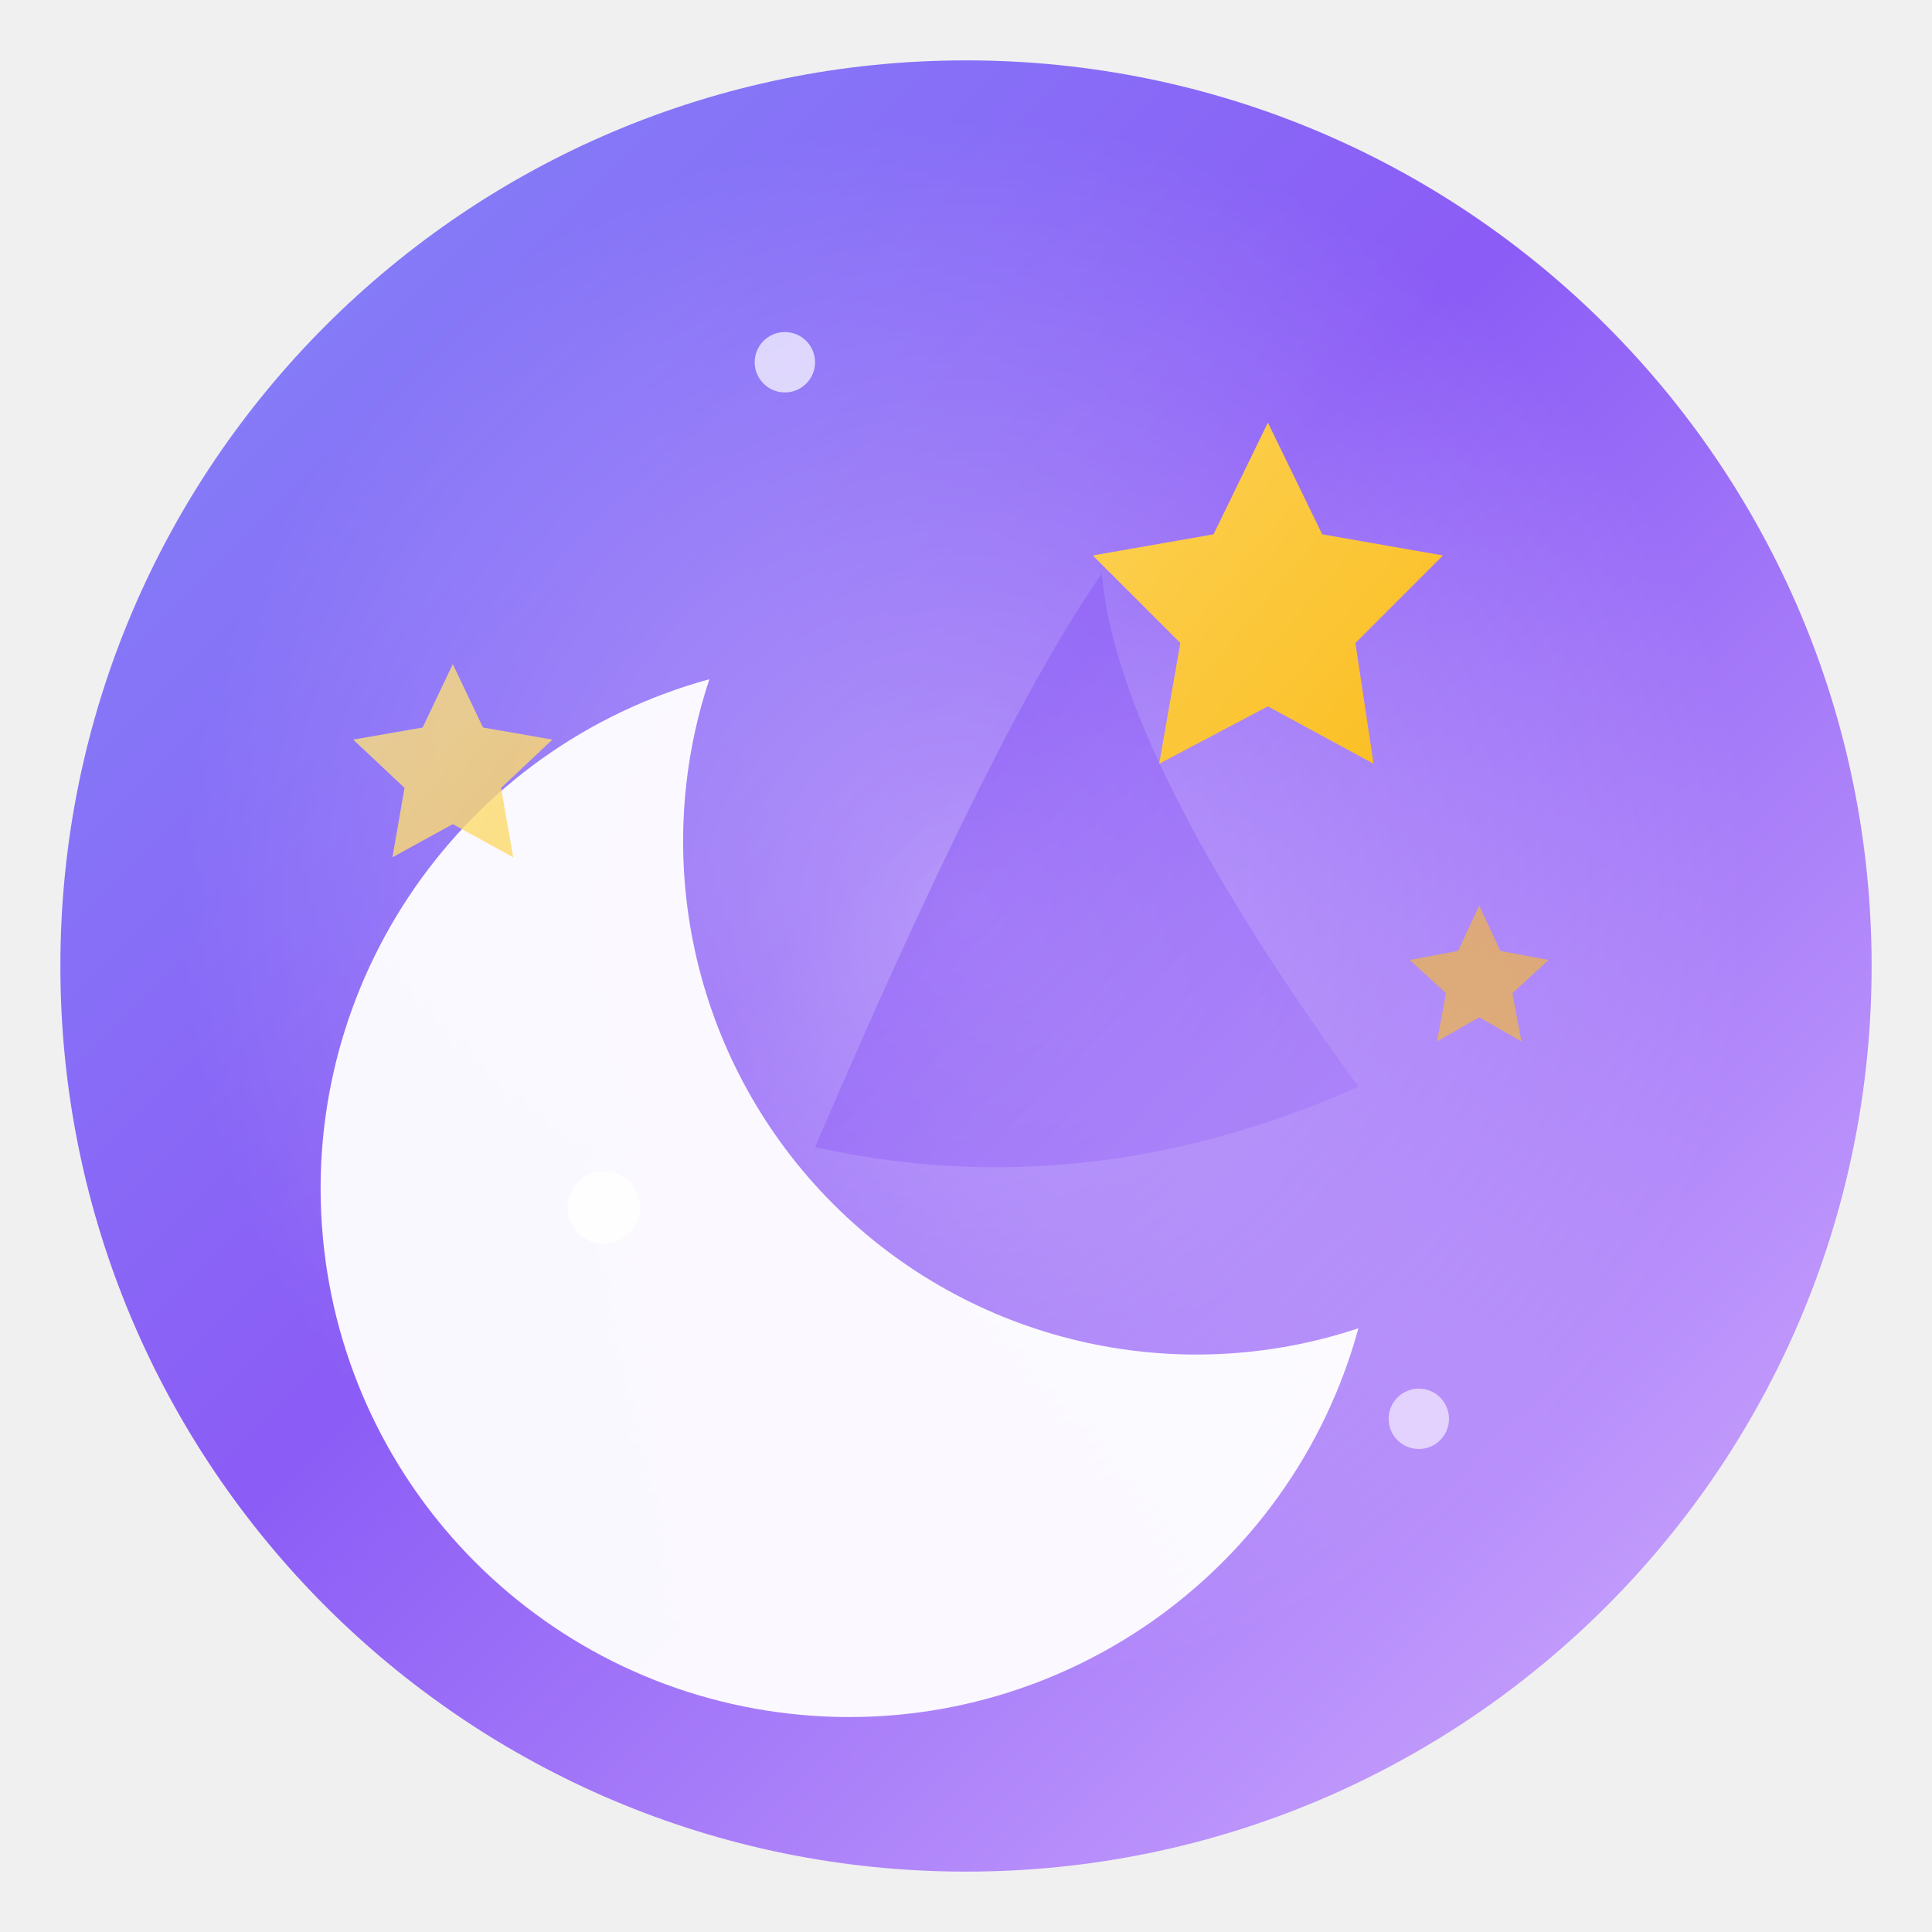
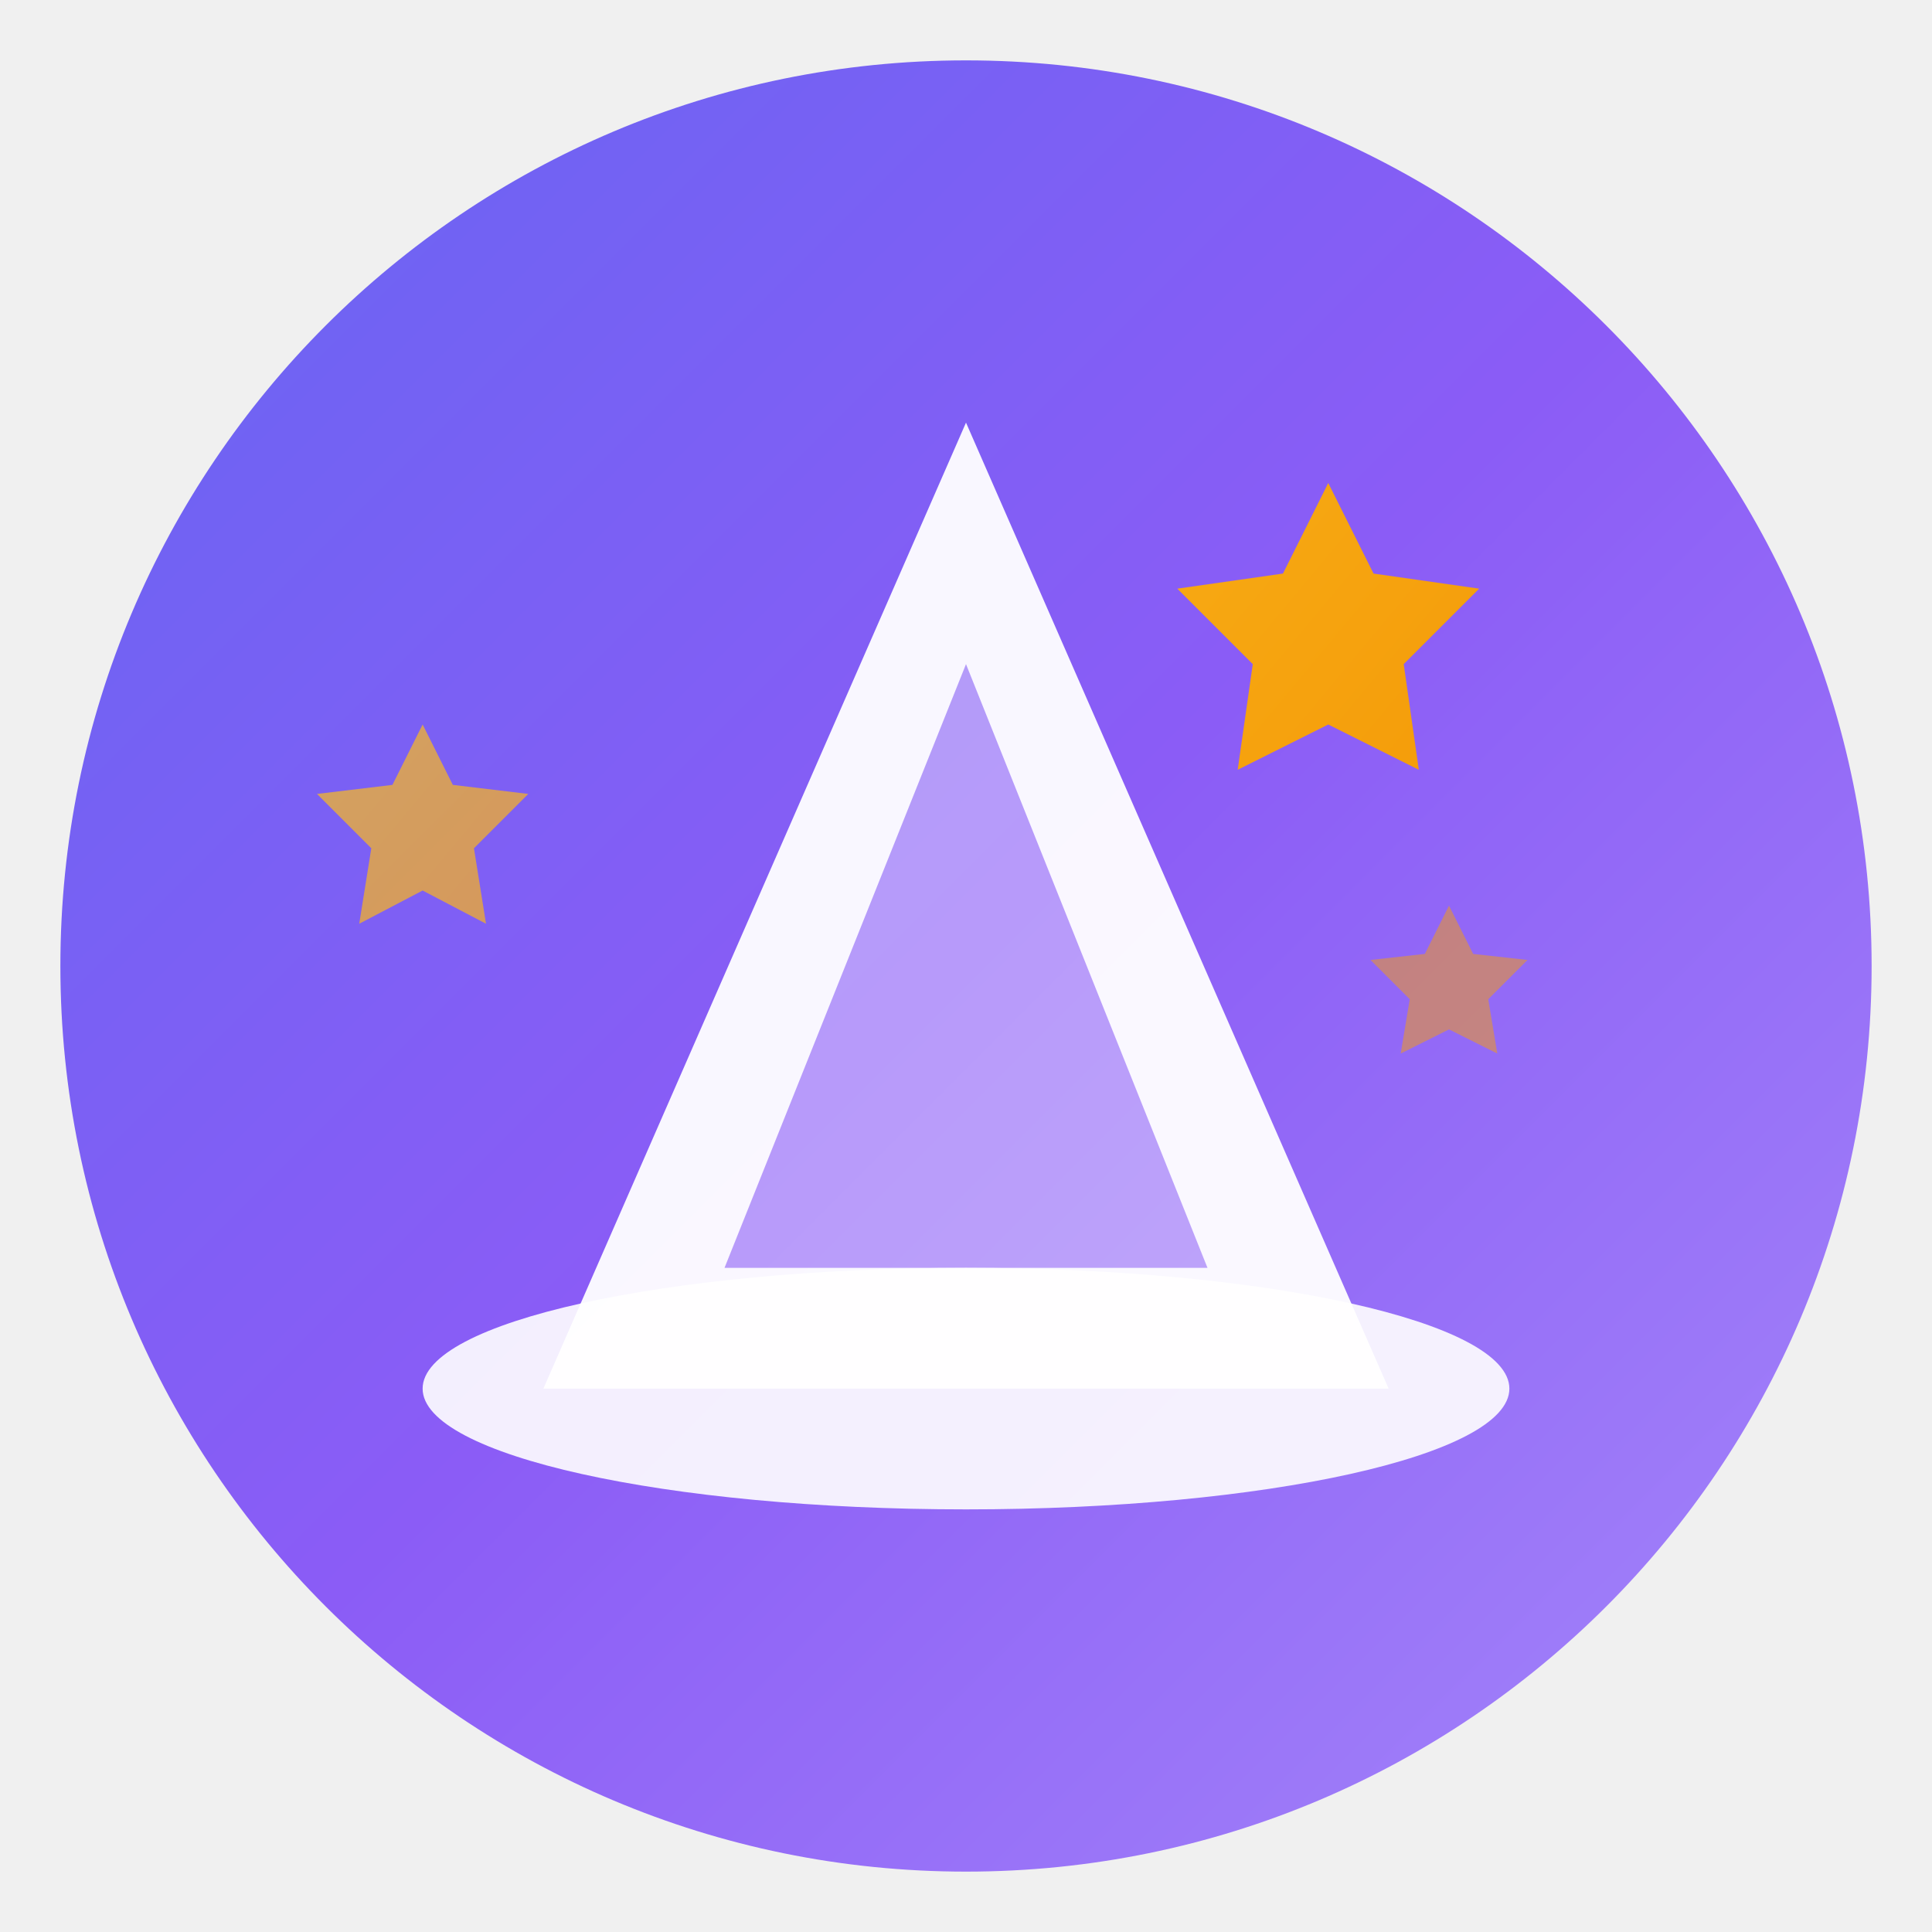
<svg xmlns="http://www.w3.org/2000/svg" viewBox="0 0 64 64" fill="none">
  <defs>
    <linearGradient id="bg" x1="0" y1="0" x2="64" y2="64" gradientUnits="userSpaceOnUse">
-       <stop offset="0%" stop-color="#818cf8" />
-       <stop offset="45%" stop-color="#8b5cf6" />
-       <stop offset="100%" stop-color="#d8b4fe" />
+       <stop offset="0%" stop-color="#6366f1" />
+       <stop offset="50%" stop-color="#8b5cf6" />
+       <stop offset="100%" stop-color="#a78bfa" />
    </linearGradient>
    <linearGradient id="star" x1="20" y1="8" x2="44" y2="28" gradientUnits="userSpaceOnUse">
-       <stop offset="0%" stop-color="#fde68a" />
-       <stop offset="100%" stop-color="#fbbf24" />
+       <stop offset="0%" stop-color="#fbbf24" />
+       <stop offset="100%" stop-color="#f59e0b" />
    </linearGradient>
-     <radialGradient id="glow" cx="32" cy="30" r="26" gradientUnits="userSpaceOnUse">
-       <stop offset="0%" stop-color="#fff" stop-opacity="0.35" />
-       <stop offset="100%" stop-color="#fff" stop-opacity="0" />
-     </radialGradient>
  </defs>
  <circle cx="32" cy="32" r="30" fill="url(#bg)" />
-   <circle cx="32" cy="32" r="30" fill="url(#glow)" />
-   <path d="M45 44a17 17 0 01-21.5-21.5A17.5 17.5 0 1045 44z" fill="#fff" opacity="0.95" />
-   <path d="M27 38 Q33 24 36.5 19 Q37 25 45 36 Q36 40 27 38z" fill="url(#bg)" opacity="0.55" />
-   <path d="M42 14 l1.8 3.7 4 .7-2.9 2.9.6 4-3.5-1.9-3.6 1.9.7-4-2.9-2.9 4-.7z" fill="url(#star)" />
-   <path d="M15 22 l1 2.1 2.3.4-1.7 1.6.4 2.3-2-1.1-2 1.1.4-2.3-1.7-1.6 2.3-.4z" fill="url(#star)" opacity="0.8" />
-   <path d="M49 30 l.7 1.5 1.6.3-1.2 1.1.3 1.6-1.4-.8-1.4.8.3-1.6-1.2-1.1 1.6-.3z" fill="url(#star)" opacity="0.6" />
-   <circle cx="20" cy="40" r="1.2" fill="#fff" opacity="0.8" />
-   <circle cx="47" cy="47" r="1" fill="#fff" opacity="0.6" />
-   <circle cx="26" cy="12" r="1" fill="#fff" opacity="0.7" />
+   <path d="M18 46 L32 14 L46 46 Z" fill="#fff" opacity="0.95" />
+   <path d="M24 42 L32 22 L40 42 Z" fill="url(#bg)" opacity="0.6" />
+   <ellipse cx="32" cy="46" rx="18" ry="4" fill="#fff" opacity="0.9" />
+   <path d="M44 16 l1.5 3 3.5.5-2.5 2.5.5 3.5-3-1.5-3 1.5.5-3.5-2.5-2.5 3.5-.5z" fill="url(#star)" />
+   <path d="M14 24 l1 2 2.5.3-1.8 1.8.4 2.5-2.1-1.1-2.1 1.1.4-2.5-1.8-1.8 2.5-.3z" fill="url(#star)" opacity="0.7" />
+   <path d="M48 30 l.8 1.6 1.8.2-1.3 1.3.3 1.8-1.6-.8-1.6.8.3-1.8-1.3-1.3 1.8-.2z" fill="url(#star)" opacity="0.5" />
</svg>
